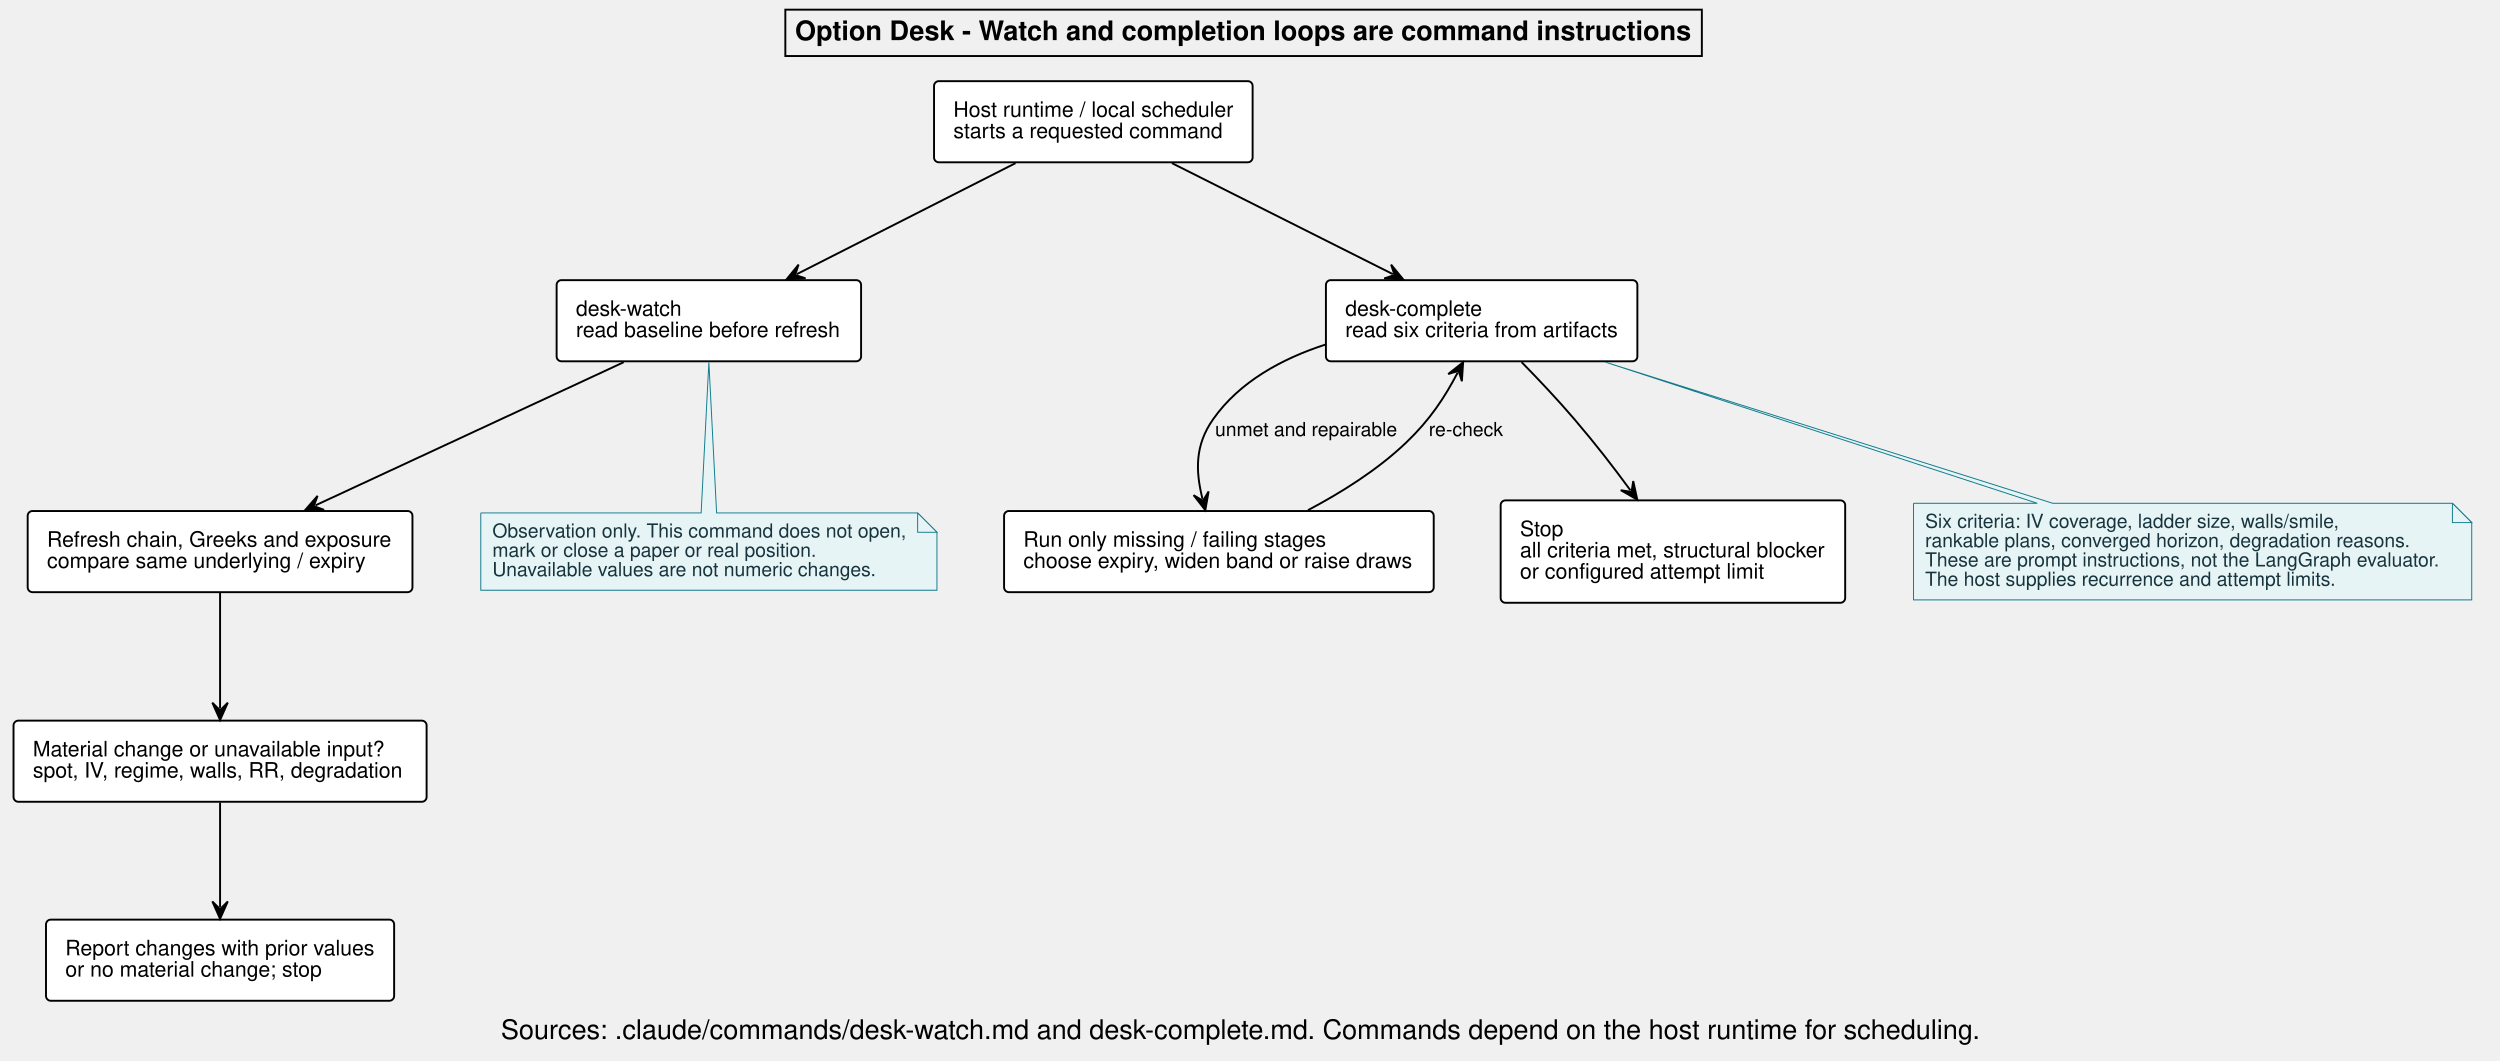
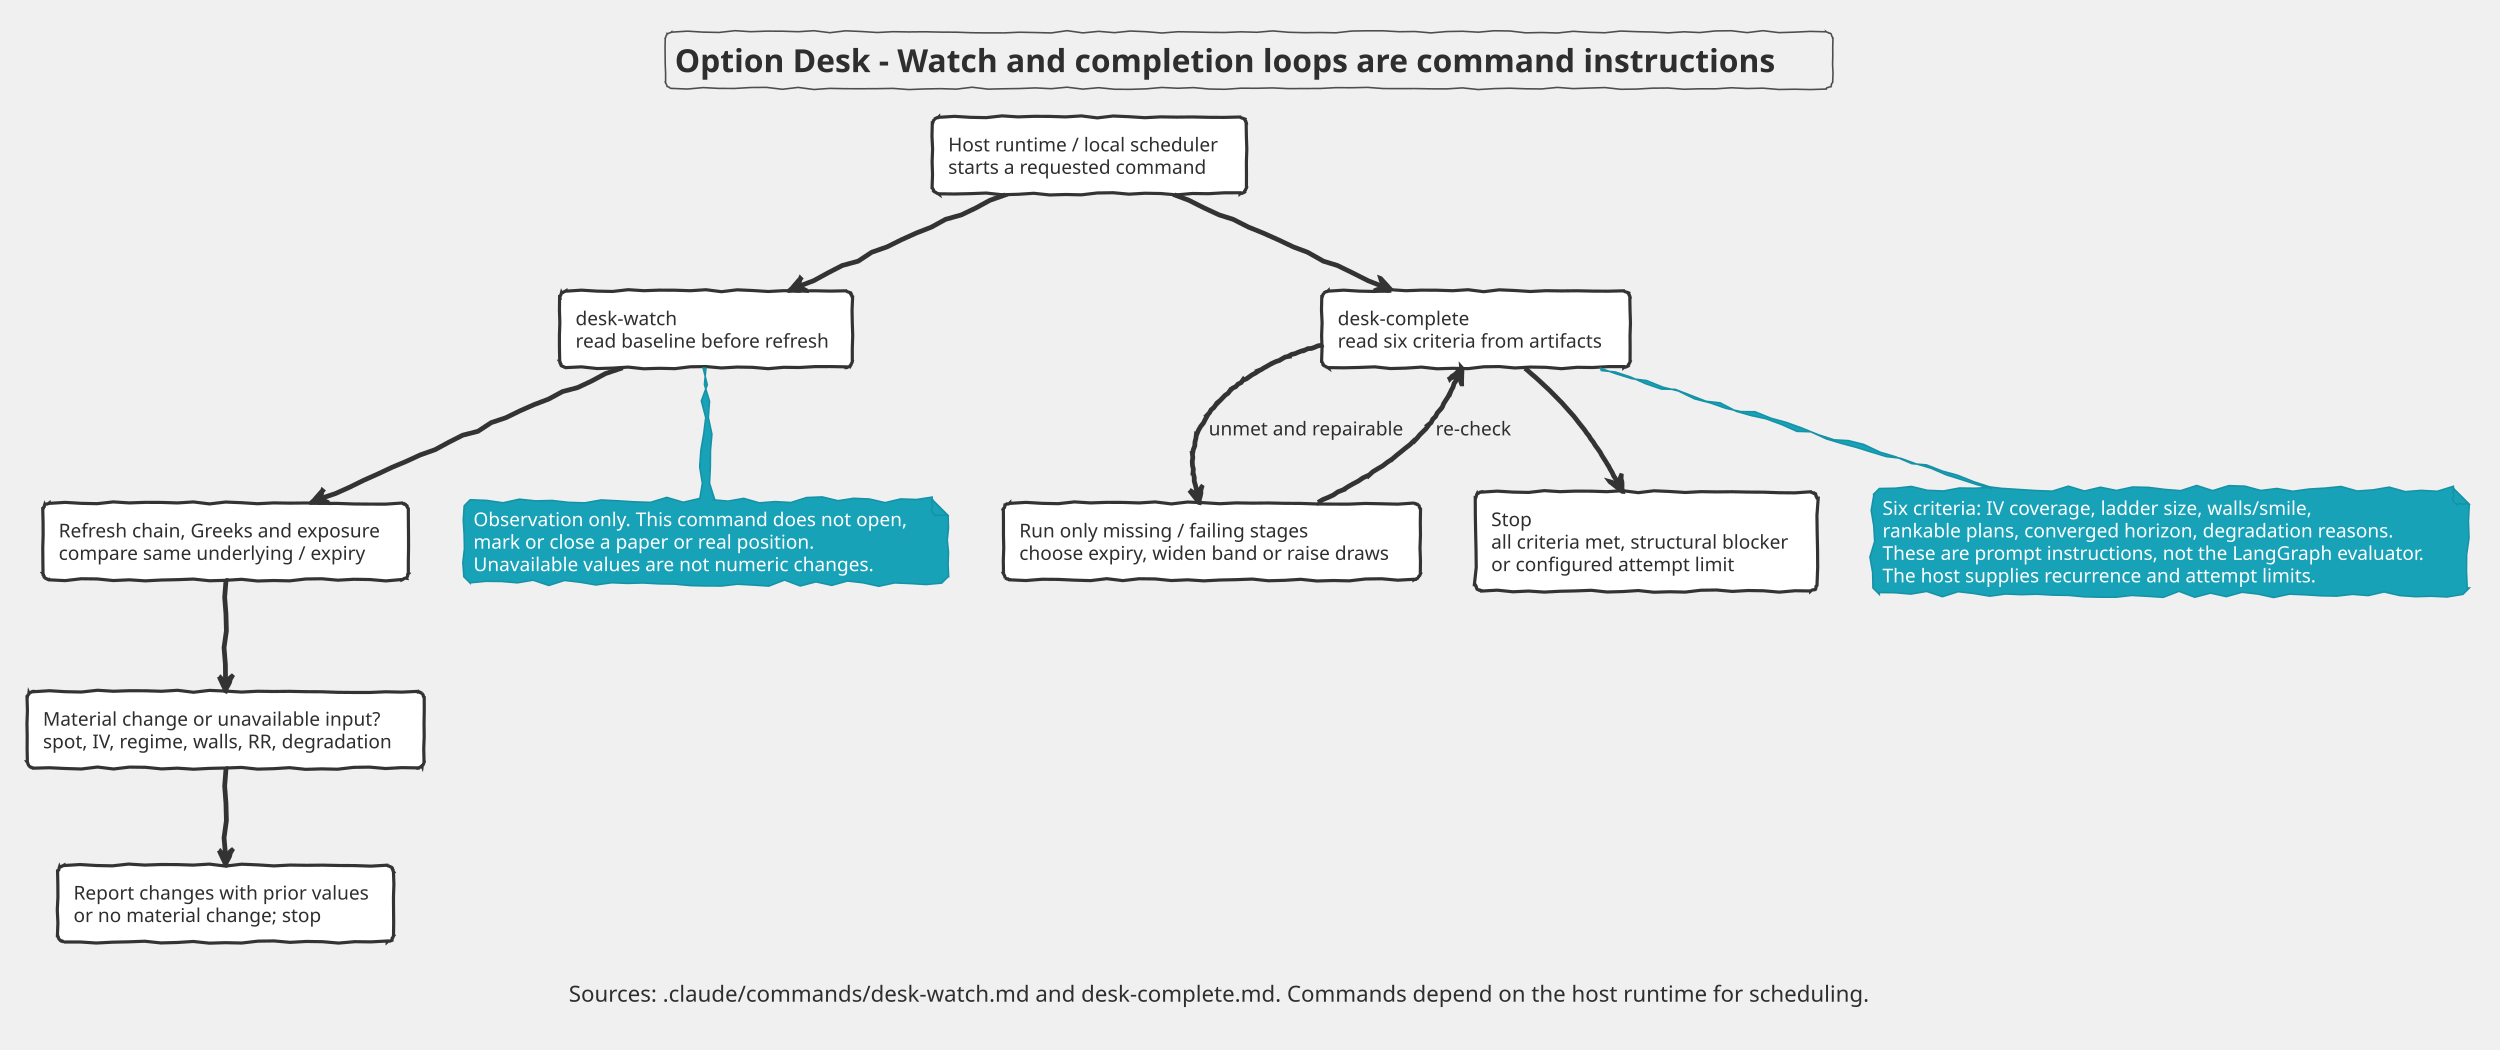
- <svg xmlns="http://www.w3.org/2000/svg" contentStyleType="text/css" data-diagram-type="DESCRIPTION" height="549px" preserveAspectRatio="none" style="width:1294px;height:549px;background:#FFFFFF;" version="1.1" viewBox="0 0 1294 549" width="1294px" zoomAndPan="magnify">
+ <svg xmlns="http://www.w3.org/2000/svg" contentStyleType="text/css" data-diagram-type="DESCRIPTION" height="687.5px" preserveAspectRatio="none" style="width:1637px;height:687px;background:#FFFFFF;" version="1.1" viewBox="0 0 1637 687" width="1637.5px" zoomAndPan="magnify">
  <defs />
  <g>
    <g class="title" data-source-line="2">
-       <rect fill="none" height="24" style="stroke:#000000;stroke-width:1;" width="474.386" x="406.492" y="5" />
-       <text fill="#000000" font-family="Helvetica" font-size="14" font-weight="700" lengthAdjust="spacing" textLength="464.386" x="411.492" y="20.78">Option Desk - Watch and completion loops are command instructions</text>
+       <polygon fill="none" points="439.779,20.833,439.779,21.052,450.136,20.402,460.493,21.035,470.85,21.25,481.207,20.09,491.565,20.752,501.922,20.389,512.279,20.434,522.636,20.762,532.993,20.113,543.35,21.41,553.707,20.177,564.064,20.627,574.421,21.283,584.779,20.744,595.136,20.904,605.493,20.8,615.85,21.019,626.207,21.082,636.564,21.443,646.921,21.532,657.278,21.541,667.635,21.099,677.992,21.316,688.35,21.565,698.707,20.082,709.064,21.54,719.421,20.524,729.778,21.389,740.135,20.318,750.492,20.762,760.849,21.606,771.206,20.783,781.564,20.943,791.921,21.186,802.278,21.267,812.635,20.829,822.992,21.133,833.349,20.237,843.706,21.13,854.063,21.404,864.42,21.296,874.778,21.472,885.135,20.33,895.492,20.154,905.849,20.186,916.206,20.772,926.563,20.629,936.92,21.543,947.277,20.651,957.634,20.476,967.991,21.071,978.349,20.139,988.706,20.293,999.063,21.509,1009.42,21.287,1019.777,21.598,1030.134,20.498,1040.491,21.166,1050.848,21.448,1061.206,20.341,1071.563,20.733,1081.92,20.965,1092.277,21.512,1102.634,20.829,1112.991,21.315,1123.348,20.256,1133.705,20.128,1144.062,21.358,1154.419,20.087,1164.777,21.363,1175.134,21.049,1185.491,20.554,1195.848,20.833,1195.801,20.72,1196.498,21.225,1196.987,21.226,1197.694,21.755,1198.131,21.632,1198.794,22.054,1198.992,22.136,1199.194,22.707,1199.361,23.265,1199.542,23.828,1200.004,24.507,1200.015,25,1200.228,25,1200.073,30.741,1200.108,36.481,1199.969,42.222,1200.263,47.962,1200.015,53.703,1200.064,53.723,1199.826,54.315,1199.331,54.8,1199.152,55.417,1199.208,56.13,1198.794,56.649,1198.851,56.787,1198.199,56.879,1197.573,57.034,1196.997,57.311,1196.346,57.405,1195.848,57.87,1195.848,58.301,1185.491,58.64,1175.134,58.418,1164.777,58.593,1154.419,57.727,1144.062,57.96,1133.705,57.466,1123.348,58.165,1112.991,58.127,1102.634,58.445,1092.277,57.63,1081.92,57.73,1071.563,58.331,1061.206,58.46,1050.848,57.336,1040.491,57.667,1030.134,58.025,1019.777,57.233,1009.42,58.238,999.063,58.138,988.706,57.764,978.349,58.018,967.991,58.629,957.634,57.544,947.277,58.198,936.92,58.167,926.563,57.99,916.206,58.016,905.849,57.988,895.492,57.219,885.135,57.452,874.778,57.389,864.42,57.936,854.063,57.961,843.706,58.038,833.349,57.566,822.992,57.799,812.635,57.744,802.278,58.47,791.921,58.314,781.564,57.364,771.206,57.794,760.849,57.268,750.492,58.17,740.135,58.503,729.778,58.437,719.421,57.416,709.064,58.353,698.707,57.096,688.35,58.078,677.992,57.558,667.635,57.97,657.278,58.12,646.921,58.361,636.564,57.12,626.207,58.365,615.85,58.055,605.493,58.24,595.136,58.648,584.779,57.875,574.421,58.052,564.064,58.092,553.707,58.075,543.35,57.869,532.993,58.61,522.636,57.234,512.279,58.458,501.922,57.219,491.565,57.307,481.207,57.911,470.85,57.899,460.493,57.356,450.136,58.3,439.779,57.87,439.793,57.904,439.286,57.858,438.689,57.595,437.952,56.993,437.369,56.766,436.833,56.649,436.791,56.632,436.703,56.107,436.474,55.524,436.197,54.921,435.747,54.247,435.612,53.703,435.833,53.703,435.832,47.962,435.596,42.222,435.529,36.481,435.473,30.741,435.612,25,435.543,24.971,435.901,24.429,436.079,23.812,436.211,23.177,436.745,22.708,436.833,22.054,436.772,21.907,437.489,21.971,438.068,21.703,438.65,21.441,439.282,21.3,439.779,20.833" style="stroke:#4D4D4D;stroke-width:1.042;" />
+       <text fill="#2E2E2E" font-family="'Segoe Print'" font-size="20.833" font-weight="700" lengthAdjust="spacing" textLength="751.902" x="441.862" y="47.225">Option Desk - Watch and completion loops are command instructions</text>
    </g>
    <g class="entity" data-qualified-name="host" data-source-line="4" id="ent0002">
-       <rect fill="#FFFFFF" height="42" rx="2.5" ry="2.5" style="stroke:#000000;stroke-width:1;" width="164.896" x="483.46" y="42" />
-       <text fill="#000000" font-family="Helvetica" font-size="11" lengthAdjust="spacing" textLength="144.896" x="493.46" y="60.47">Host runtime / local scheduler</text>
-       <text fill="#000000" font-family="Helvetica" font-size="11" lengthAdjust="spacing" textLength="139.401" x="493.46" y="71.47">starts a requested command</text>
+       <polygon fill="#FFFFFF" points="614.625,76.62,614.625,76.838,625.013,76.188,635.4,76.821,645.788,77.036,656.175,75.876,666.563,76.538,676.95,76.175,687.338,76.22,697.725,76.549,708.113,75.899,718.5,77.196,728.888,75.963,739.275,76.413,749.663,77.069,760.051,76.53,770.438,76.691,780.826,76.586,791.213,76.805,801.601,76.869,811.988,76.62,812.066,76.807,812.667,77.079,813.257,77.326,813.79,77.433,814.407,77.745,814.935,77.84,815.16,77.933,814.947,78.333,815.64,79.109,815.572,79.568,816.082,80.268,816.155,80.786,815.983,80.786,816.131,89.175,816.412,97.564,816.138,105.952,816.192,114.341,816.155,122.73,816.264,122.775,816.044,123.374,815.665,123.907,815.515,124.535,814.995,125.01,814.935,125.676,814.972,125.767,814.418,126.096,813.815,126.306,813.248,126.605,812.513,126.497,811.988,126.896,811.988,126.217,801.601,126.249,791.213,126.835,780.826,126.691,770.438,127.606,760.051,126.714,749.663,126.539,739.275,127.134,728.888,126.201,718.5,126.355,708.113,127.572,697.725,127.35,687.338,127.661,676.95,126.561,666.563,127.229,656.175,127.511,645.788,126.404,635.4,126.796,625.013,127.027,614.625,126.896,614.712,127.105,614.035,126.651,613.508,126.556,612.784,125.986,612.178,125.703,611.679,125.676,611.84,125.743,611.205,124.991,611.354,124.565,611.013,123.936,610.616,123.283,610.458,122.73,610.336,122.73,610.618,114.341,610.354,105.952,610.664,97.564,610.266,89.175,610.458,80.786,610.656,80.868,610.858,80.261,611.025,79.64,611.206,79.025,611.668,78.526,611.679,77.84,611.76,78.037,612.29,77.65,612.893,77.438,613.429,77.066,614.131,77.093,614.625,76.62" style="stroke:#333333;stroke-width:2.083;" />
+       <text fill="#2E2E2E" font-family="'Segoe Print'" font-size="12.5" lengthAdjust="spacing" textLength="184.863" x="620.875" y="99.121">Host runtime / local scheduler</text>
+       <text fill="#2E2E2E" font-family="'Segoe Print'" font-size="12.5" lengthAdjust="spacing" textLength="173.376" x="620.875" y="113.843">starts a requested command</text>
    </g>
    <g class="entity" data-qualified-name="watch" data-source-line="5" id="ent0003">
-       <rect fill="#FFFFFF" height="42" rx="2.5" ry="2.5" style="stroke:#000000;stroke-width:1;" width="157.586" x="288.11" y="145" />
-       <text fill="#000000" font-family="Helvetica" font-size="11" lengthAdjust="spacing" textLength="55.634" x="298.11" y="163.47">desk-watch</text>
-       <text fill="#000000" font-family="Helvetica" font-size="11" lengthAdjust="spacing" textLength="137.586" x="298.11" y="174.47">read baseline before refresh</text>
+       <polygon fill="#FFFFFF" points="370.594,190.432,370.594,190.651,380.779,190,390.965,190.633,401.15,190.848,411.335,189.689,421.521,190.351,431.706,189.988,441.892,190.032,452.077,190.361,462.262,189.712,472.448,191.009,482.633,189.775,492.819,190.226,503.004,190.882,513.189,190.343,523.375,190.503,533.56,190.399,543.746,190.618,553.931,190.432,553.963,190.509,554.598,190.864,555.199,191.135,555.789,191.382,556.322,191.49,556.877,191.652,557.026,191.714,557.347,192.335,557.134,192.735,557.827,193.51,557.759,193.97,558.098,194.599,558.283,194.599,557.926,202.987,558.074,211.376,558.355,219.765,558.081,228.153,558.098,236.542,558.132,236.556,557.962,237.176,557.743,237.776,557.364,238.309,557.214,238.937,556.877,239.488,556.801,239.305,556.326,239.824,555.772,240.152,555.169,240.363,554.602,240.661,553.931,240.709,553.931,240.206,543.746,240.029,533.56,240.061,523.375,240.647,513.189,240.504,503.004,241.418,492.819,240.527,482.633,240.351,472.448,240.946,462.262,240.014,452.077,240.168,441.892,241.385,431.706,241.162,421.521,241.474,411.335,240.374,401.15,241.041,390.965,241.324,380.779,240.217,370.594,240.709,370.581,240.678,370.021,240.505,369.502,240.43,368.825,239.975,368.298,239.881,367.647,239.488,367.47,239.415,367.186,238.809,367.321,238.377,366.685,237.625,366.834,237.199,366.427,236.542,366.499,236.542,366.334,228.153,366.304,219.765,366.586,211.376,366.323,202.987,366.427,194.599,366.617,194.677,366.494,193.936,367.113,193.502,367.315,192.895,367.482,192.274,367.647,191.652,367.654,191.667,368.333,191.641,368.908,191.361,369.438,190.974,370.04,190.762,370.594,190.432" style="stroke:#333333;stroke-width:2.083;" />
+       <text fill="#2E2E2E" font-family="'Segoe Print'" font-size="12.5" lengthAdjust="spacing" textLength="71.112" x="376.844" y="212.934">desk-watch</text>
+       <text fill="#2E2E2E" font-family="'Segoe Print'" font-size="12.5" lengthAdjust="spacing" textLength="170.837" x="376.844" y="227.655">read baseline before refresh</text>
    </g>
    <g class="entity" data-qualified-name="refresh" data-source-line="6" id="ent0004">
-       <rect fill="#FFFFFF" height="42" rx="2.5" ry="2.5" style="stroke:#000000;stroke-width:1;" width="199.153" x="14.33" y="264.5" />
-       <text fill="#000000" font-family="Helvetica" font-size="11" lengthAdjust="spacing" textLength="179.153" x="24.33" y="282.97">Refresh chain, Greeks and exposure</text>
-       <text fill="#000000" font-family="Helvetica" font-size="11" lengthAdjust="spacing" textLength="165.075" x="24.33" y="293.97">compare same underlying / expiry</text>
+       <polygon fill="#FFFFFF" points="32.156,329.39,32.156,329.609,42.658,328.959,53.161,329.592,63.663,329.807,74.165,328.647,84.667,329.309,95.169,328.946,105.672,328.991,116.174,329.319,126.676,328.67,137.178,329.967,147.68,328.734,158.183,329.184,168.685,329.84,179.187,329.301,189.689,329.461,200.192,329.357,210.694,329.576,221.196,329.639,231.698,330,242.2,330.089,252.703,330.098,263.205,329.39,263.239,329.472,263.856,329.783,264.477,330.104,264.877,329.891,265.652,330.584,266.151,330.611,266.056,330.571,266.566,331.271,266.481,331.723,266.861,332.369,267.365,333.066,267.372,333.557,267.355,333.557,267.408,341.946,267.489,350.334,267.516,358.723,267.37,367.112,267.372,375.5,267.464,375.538,266.944,376.014,266.975,376.717,266.815,377.341,266.538,377.916,266.151,378.447,266.233,378.643,265.498,378.536,264.886,378.726,264.301,378.979,263.786,379.404,263.205,379.667,263.205,379.462,252.703,380.377,242.2,379.485,231.698,379.31,221.196,379.905,210.694,378.972,200.192,379.126,189.689,380.343,179.187,380.121,168.685,380.432,158.183,379.332,147.68,380,137.178,380.282,126.676,379.175,116.174,379.567,105.672,379.798,95.169,380.346,84.667,379.663,74.165,380.149,63.663,379.09,53.161,378.962,42.658,380.192,32.156,379.667,32.061,379.437,31.635,379.586,31.005,379.245,30.353,378.849,29.752,378.577,29.21,378.447,29.357,378.508,28.87,377.818,28.912,377.347,28.3,376.605,28.432,376.172,27.99,375.5,28.158,375.5,28.075,367.112,28.006,358.723,28.242,350.334,28.203,341.946,27.99,333.557,28.044,333.579,28.32,333.003,28.436,332.361,28.952,331.884,29.016,331.221,29.21,330.611,29.233,330.666,29.718,330.171,30.335,329.993,31.048,330.049,31.624,329.772,32.156,329.39" style="stroke:#333333;stroke-width:2.083;" />
+       <text fill="#2E2E2E" font-family="'Segoe Print'" font-size="12.5" lengthAdjust="spacing" textLength="218.549" x="38.406" y="351.892">Refresh chain, Greeks and exposure</text>
+       <text fill="#2E2E2E" font-family="'Segoe Print'" font-size="12.5" lengthAdjust="spacing" textLength="209.412" x="38.406" y="366.614">compare same underlying / expiry</text>
    </g>
    <g class="entity" data-qualified-name="change" data-source-line="7" id="ent0005">
-       <rect fill="#FFFFFF" height="42" rx="2.5" ry="2.5" style="stroke:#000000;stroke-width:1;" width="213.81" x="7" y="373" />
-       <text fill="#000000" font-family="Helvetica" font-size="11" lengthAdjust="spacing" textLength="182.843" x="17" y="391.47">Material change or unavailable input?</text>
-       <text fill="#000000" font-family="Helvetica" font-size="11" lengthAdjust="spacing" textLength="193.81" x="17" y="402.47">spot, IV, regime, walls, RR, degradation</text>
+       <polygon fill="#FFFFFF" points="21.875,452.724,21.875,452.943,32.359,452.292,42.843,452.925,53.327,453.14,63.811,451.981,74.295,452.643,84.779,452.279,95.263,452.324,105.748,452.653,116.231,452.003,126.716,453.3,137.2,452.067,147.684,452.518,158.168,453.174,168.652,452.634,179.136,452.795,189.62,452.69,200.104,452.91,210.588,452.973,221.072,453.334,231.556,453.423,242.04,453.431,252.524,452.989,263.008,453.207,273.492,452.724,273.586,452.949,273.986,452.736,274.761,453.429,275.221,453.361,275.92,453.871,276.439,453.944,276.28,453.878,276.661,454.524,277.165,455.221,277.155,455.705,277.449,456.315,277.659,456.89,277.777,456.89,277.804,465.279,277.658,473.668,277.759,482.056,277.46,490.445,277.659,498.834,277.75,498.871,277.591,499.496,277.313,500.071,277.123,500.683,276.528,501.127,276.439,501.78,276.352,501.571,275.767,501.825,275.252,502.249,274.645,502.449,274.172,502.975,273.492,503,273.492,502.818,263.008,502.643,252.524,503.238,242.04,502.306,231.556,502.46,221.072,503.676,210.588,503.454,200.104,503.765,189.62,502.665,179.136,503.333,168.652,503.615,158.168,502.508,147.684,502.901,137.2,503.132,126.716,503.679,116.231,502.996,105.748,503.482,95.263,502.423,84.779,502.295,74.295,503.525,63.811,502.253,53.327,503.531,42.843,503.216,32.359,502.721,21.875,503,21.828,502.887,21.347,502.903,20.657,502.416,20.186,502.458,19.445,501.847,18.929,501.78,19.127,501.862,18.84,501.255,18.519,500.634,18.212,500.018,18.186,499.519,17.708,498.834,17.921,498.834,17.767,490.445,17.802,482.056,17.663,473.668,17.957,465.279,17.708,456.89,17.758,456.911,18.008,456.324,18.001,455.631,18.311,455.069,18.855,454.604,18.929,453.944,18.986,454.082,19.512,453.686,20.064,453.353,20.667,453.142,21.195,452.748,21.875,452.724" style="stroke:#333333;stroke-width:2.083;" />
+       <text fill="#2E2E2E" font-family="'Segoe Print'" font-size="12.5" lengthAdjust="spacing" textLength="226.056" x="28.125" y="475.225">Material change or unavailable input?</text>
+       <text fill="#2E2E2E" font-family="'Segoe Print'" font-size="12.5" lengthAdjust="spacing" textLength="239.117" x="28.125" y="489.947">spot, IV, regime, walls, RR, degradation</text>
    </g>
    <g class="entity" data-qualified-name="report" data-source-line="8" id="ent0006">
-       <rect fill="#FFFFFF" height="42" rx="2.5" ry="2.5" style="stroke:#000000;stroke-width:1;" width="180.193" x="23.81" y="476" />
-       <text fill="#000000" font-family="Helvetica" font-size="11" lengthAdjust="spacing" textLength="160.193" x="33.81" y="494.47">Report changes with prior values</text>
-       <text fill="#000000" font-family="Helvetica" font-size="11" lengthAdjust="spacing" textLength="133.3" x="33.81" y="505.47">or no material change; stop</text>
+       <polygon fill="#FFFFFF" points="41.875,566.536,41.875,566.755,52.456,566.105,63.037,566.737,73.618,566.952,84.199,565.793,94.78,566.455,105.361,566.092,115.942,566.137,126.523,566.465,137.105,565.816,147.685,567.113,158.267,565.88,168.848,566.33,179.429,566.986,190.01,566.447,200.591,566.607,211.172,566.503,221.753,566.722,232.334,566.785,242.915,567.146,253.496,566.536,253.585,566.751,254.176,566.998,254.708,567.106,255.326,567.417,255.946,567.738,256.442,567.756,256.211,567.661,256.904,568.436,256.835,568.896,257.346,569.595,257.26,570.048,257.663,570.703,257.639,570.703,257.92,579.091,257.646,587.48,257.699,595.869,257.78,604.258,257.663,612.646,257.796,612.702,257.417,613.235,257.267,613.863,256.747,614.338,256.778,615.041,256.442,615.592,256.515,615.768,255.912,615.979,255.345,616.277,254.61,616.17,253.999,616.36,253.496,616.813,253.496,616.165,242.915,616.751,232.334,616.608,221.753,617.523,211.172,616.631,200.591,616.456,190.01,617.051,179.429,616.118,168.848,616.272,158.267,617.489,147.685,617.267,137.105,617.578,126.523,616.478,115.942,617.145,105.361,617.428,94.78,616.321,84.199,616.713,73.618,616.944,63.037,617.492,52.456,616.808,41.875,616.813,41.937,616.961,41.212,616.391,40.606,616.107,40.174,616.242,39.423,615.606,38.929,615.592,39.092,615.66,38.751,615.031,38.355,614.378,38.083,613.778,38.1,613.296,37.708,612.646,37.604,612.646,37.914,604.258,37.516,595.869,37.923,587.48,37.877,579.091,37.708,570.703,37.787,570.735,37.968,570.12,38.43,569.621,38.637,569.017,38.739,568.368,38.929,567.756,38.964,567.843,39.501,567.471,40.202,567.498,40.717,567.074,41.309,566.836,41.875,566.536" style="stroke:#333333;stroke-width:2.083;" />
+       <text fill="#2E2E2E" font-family="'Segoe Print'" font-size="12.5" lengthAdjust="spacing" textLength="199.121" x="48.125" y="589.038">Report changes with prior values</text>
+       <text fill="#2E2E2E" font-family="'Segoe Print'" font-size="12.5" lengthAdjust="spacing" textLength="167.633" x="48.125" y="603.759">or no material change; stop</text>
    </g>
    <g class="entity" data-qualified-name="complete" data-source-line="9" id="ent0007">
-       <rect fill="#FFFFFF" height="42" rx="2.5" ry="2.5" style="stroke:#000000;stroke-width:1;" width="161.201" x="686.3" y="145" />
-       <text fill="#000000" font-family="Helvetica" font-size="11" lengthAdjust="spacing" textLength="71.532" x="696.3" y="163.47">desk-complete</text>
-       <text fill="#000000" font-family="Helvetica" font-size="11" lengthAdjust="spacing" textLength="141.201" x="696.3" y="174.47">read six criteria from artifacts</text>
+       <polygon fill="#FFFFFF" points="869.667,190.432,869.667,190.651,879.853,190,890.039,190.633,900.225,190.848,910.411,189.689,920.597,190.351,930.783,189.988,940.97,190.032,951.156,190.361,961.342,189.712,971.528,191.009,981.714,189.775,991.9,190.226,1002.086,190.882,1012.272,190.343,1022.458,190.503,1032.645,190.399,1042.831,190.618,1053.017,190.681,1063.203,190.432,1063.281,190.62,1063.881,190.891,1064.472,191.138,1065.005,191.246,1065.622,191.557,1066.149,191.652,1066.375,191.746,1066.162,192.146,1066.855,192.921,1066.786,193.381,1067.297,194.08,1067.37,194.599,1067.198,194.599,1067.346,202.987,1067.627,211.376,1067.353,219.765,1067.406,228.153,1067.37,236.542,1067.478,236.587,1067.259,237.187,1066.88,237.72,1066.73,238.348,1066.21,238.823,1066.149,239.488,1066.187,239.579,1065.633,239.908,1065.03,240.119,1064.463,240.417,1063.728,240.31,1063.203,240.709,1063.203,240.029,1053.017,240.061,1042.831,240.647,1032.645,240.504,1022.458,241.418,1012.272,240.527,1002.086,240.351,991.9,240.946,981.714,240.014,971.528,240.168,961.342,241.385,951.156,241.162,940.97,241.474,930.783,240.374,920.597,241.041,910.411,241.324,900.225,240.217,890.039,240.609,879.853,240.84,869.667,240.709,869.753,240.918,869.077,240.463,868.55,240.369,867.825,239.799,867.22,239.515,866.72,239.488,866.882,239.555,866.246,238.804,866.395,238.377,866.054,237.748,865.658,237.096,865.5,236.542,865.377,236.542,865.659,228.153,865.396,219.765,865.706,211.376,865.308,202.987,865.5,194.599,865.698,194.681,865.899,194.074,866.067,193.453,866.247,192.837,866.709,192.338,866.72,191.652,866.802,191.849,867.332,191.463,867.934,191.25,868.471,190.878,869.173,190.906,869.667,190.432" style="stroke:#333333;stroke-width:2.083;" />
+       <text fill="#2E2E2E" font-family="'Segoe Print'" font-size="12.5" lengthAdjust="spacing" textLength="91.577" x="875.917" y="212.934">desk-complete</text>
+       <text fill="#2E2E2E" font-family="'Segoe Print'" font-size="12.5" lengthAdjust="spacing" textLength="181.036" x="875.917" y="227.655">read six criteria from artifacts</text>
    </g>
    <g class="entity" data-qualified-name="work" data-source-line="10" id="ent0008">
-       <rect fill="#FFFFFF" height="42" rx="2.5" ry="2.5" style="stroke:#000000;stroke-width:1;" width="222.383" x="519.71" y="264.5" />
-       <text fill="#000000" font-family="Helvetica" font-size="11" lengthAdjust="spacing" textLength="157.131" x="529.71" y="282.97">Run only missing / failing stages</text>
-       <text fill="#000000" font-family="Helvetica" font-size="11" lengthAdjust="spacing" textLength="202.383" x="529.71" y="293.97">choose expiry, widen band or raise draws</text>
+       <polygon fill="#FFFFFF" points="661.177,329.39,661.177,329.609,671.764,328.959,682.351,329.592,692.938,329.807,703.525,328.647,714.112,329.309,724.699,328.946,735.285,328.991,745.872,329.319,756.459,328.67,767.046,329.967,777.633,328.734,788.22,329.184,798.807,329.84,809.394,329.301,819.981,329.461,830.568,329.357,841.155,329.576,851.741,329.639,862.328,330,872.915,330.089,883.502,330.098,894.089,329.656,904.676,329.873,915.263,330.122,925.85,329.39,925.754,329.159,926.529,329.852,926.989,329.783,927.689,330.294,928.141,330.208,928.796,330.611,928.774,330.602,929.278,331.298,929.269,331.783,929.562,332.392,929.881,333.013,930.017,333.557,930.161,333.557,930.015,341.946,930.116,350.334,929.818,358.723,930.115,367.112,930.017,375.5,930.192,375.573,929.915,376.149,929.725,376.76,929.129,377.204,928.831,377.771,928.796,378.447,928.714,378.247,928.199,378.672,927.592,378.872,927.119,379.397,926.416,379.367,925.85,379.667,925.85,379.31,915.263,379.905,904.676,378.972,894.089,379.126,883.502,380.343,872.915,380.121,862.328,380.432,851.741,379.332,841.155,380,830.568,380.282,819.981,379.175,809.394,379.567,798.807,379.798,788.22,380.346,777.633,379.663,767.046,380.149,756.459,379.09,745.872,378.962,735.285,380.192,724.699,378.92,714.112,380.197,703.525,379.882,692.938,379.388,682.351,379.298,671.764,380.145,661.177,379.667,661.137,379.571,660.667,379.613,659.925,379.002,659.491,379.133,658.884,378.846,658.231,378.447,658.309,378.479,658.002,377.864,657.976,377.365,657.695,376.76,657.309,376.112,657.01,375.5,657.104,375.5,656.965,367.112,657.259,358.723,657.064,350.334,657.07,341.946,657.01,333.557,656.815,333.476,657.125,332.914,657.669,332.449,657.88,331.846,657.973,331.194,658.231,330.611,658.188,330.507,658.791,330.296,659.318,329.902,660.054,330.012,660.686,329.872,661.177,329.39" style="stroke:#333333;stroke-width:2.083;" />
+       <text fill="#2E2E2E" font-family="'Segoe Print'" font-size="12.5" lengthAdjust="spacing" textLength="199.493" x="667.427" y="351.892">Run only missing / failing stages</text>
+       <text fill="#2E2E2E" font-family="'Segoe Print'" font-size="12.5" lengthAdjust="spacing" textLength="252.173" x="667.427" y="366.614">choose expiry, widen band or raise draws</text>
    </g>
    <g class="entity" data-qualified-name="stop" data-source-line="11" id="ent0009">
-       <rect fill="#FFFFFF" height="53" rx="2.5" ry="2.5" style="stroke:#000000;stroke-width:1;" width="178.324" x="776.74" y="259" />
-       <text fill="#000000" font-family="Helvetica" font-size="11" lengthAdjust="spacing" textLength="22.628" x="786.74" y="277.47">Stop</text>
-       <text fill="#000000" font-family="Helvetica" font-size="11" lengthAdjust="spacing" textLength="158.324" x="786.74" y="288.47">all criteria met, structural blocker</text>
-       <text fill="#000000" font-family="Helvetica" font-size="11" lengthAdjust="spacing" textLength="126.554" x="786.74" y="299.47">or configured attempt limit</text>
+       <polygon fill="#FFFFFF" points="970.167,322.026,970.167,322.245,980.426,321.594,990.686,322.227,1000.945,322.442,1011.204,321.283,1021.464,321.945,1031.723,321.582,1041.983,321.626,1052.242,321.955,1062.502,321.305,1072.761,322.602,1083.02,321.369,1093.28,321.82,1103.539,322.476,1113.799,321.936,1124.058,322.097,1134.318,321.992,1144.577,322.212,1154.836,322.275,1165.096,322.636,1175.355,322.725,1185.615,322.026,1185.705,322.244,1186.238,322.351,1186.855,322.663,1187.476,322.983,1187.876,322.771,1188.561,323.246,1188.779,323.336,1188.71,323.796,1189.22,324.495,1189.134,324.948,1189.515,325.594,1189.781,326.192,1190.554,326.192,1189.731,337.525,1189.891,348.858,1190.134,360.191,1190.215,371.524,1189.781,382.857,1189.78,382.857,1189.629,383.485,1189.11,383.96,1189.14,384.663,1188.981,385.287,1188.561,385.804,1188.62,385.946,1188.053,386.244,1187.318,386.137,1186.707,386.327,1186.121,386.581,1185.615,387.024,1185.615,386.963,1175.355,386.819,1165.096,387.734,1154.836,386.842,1144.577,386.667,1134.318,387.262,1124.058,386.329,1113.799,386.483,1103.539,387.7,1093.28,387.478,1083.02,387.789,1072.761,386.689,1062.502,387.357,1052.242,387.639,1041.983,386.532,1031.723,386.924,1021.464,387.155,1011.204,387.703,1000.945,387.02,990.686,387.506,980.426,386.447,970.167,387.024,970.077,386.807,969.644,386.942,968.893,386.306,968.466,386.455,967.837,386.114,967.22,385.804,967.134,385.768,966.863,385.167,966.879,384.686,966.392,383.996,966.434,383.525,966,382.857,965.424,382.857,966.643,371.524,966.505,360.191,966.255,348.858,966.049,337.525,966,326.192,966.233,326.289,966.441,325.685,966.543,325.036,966.818,324.46,966.934,323.818,967.22,323.246,967.316,323.476,967.83,323.052,968.422,322.813,968.907,322.319,969.524,322.14,970.167,322.026" style="stroke:#333333;stroke-width:2.083;" />
+       <text fill="#2E2E2E" font-family="'Segoe Print'" font-size="12.5" lengthAdjust="spacing" textLength="26.953" x="976.417" y="344.527">Stop</text>
+       <text fill="#2E2E2E" font-family="'Segoe Print'" font-size="12.5" lengthAdjust="spacing" textLength="202.948" x="976.417" y="359.249">all criteria met, structural blocker</text>
+       <text fill="#2E2E2E" font-family="'Segoe Print'" font-size="12.5" lengthAdjust="spacing" textLength="164.819" x="976.417" y="373.971">or configured attempt limit</text>
    </g>
    <g class="entity" data-qualified-name="GMN18" data-source-line="21" id="ent0019">
-       <path d="M248.85,265.5 L248.85,305.5 A0,0 0 0 0 248.85,305.5 L484.967,305.5 A0,0 0 0 0 484.967,305.5 L484.967,275.5 L474.967,265.5 L370.91,265.5 L366.91,187.47 L362.91,265.5 L248.85,265.5 A0,0 0 0 0 248.85,265.5" fill="#E6F4F5" style="stroke:#117A8B;stroke-width:0.5;" />
-       <path d="M474.967,265.5 L474.967,275.5 L484.967,275.5 L474.967,265.5" fill="#E6F4F5" style="stroke:#117A8B;stroke-width:0.5;" />
-       <text fill="#17343D" font-family="Helvetica" font-size="10" lengthAdjust="spacing" textLength="215.117" x="254.85" y="278.2">Observation only. This command does not open,</text>
-       <text fill="#17343D" font-family="Helvetica" font-size="10" lengthAdjust="spacing" textLength="167.856" x="254.85" y="288.2">mark or close a paper or real position.</text>
-       <text fill="#17343D" font-family="Helvetica" font-size="10" lengthAdjust="spacing" textLength="199.56" x="254.85" y="298.2">Unavailable values are not numeric changes.</text>
+       <path d="M303.729,331.401 L303.924,331.401 L303.346,340.65 L303.908,349.9 L304.099,359.15 L303.069,368.399 L303.729,377.649 L307.896,381.816 L307.896,381.6 L318.187,380.631 L328.479,380.75 L338.77,381.626 L349.062,379.895 L359.353,383.354 L369.645,380.065 L379.936,381.266 L390.228,383.016 L400.519,381.577 L410.811,382.005 L421.102,381.727 L431.394,382.312 L441.685,382.48 L451.976,383.443 L462.268,383.68 L472.56,383.703 L482.851,382.523 L493.142,383.103 L503.434,383.766 L513.725,379.812 L524.017,383.7 L534.308,380.992 L544.6,383.299 L554.891,380.441 L565.183,381.625 L575.474,383.876 L585.766,381.68 L596.057,382.108 L606.349,382.756 L616.64,381.816 L620.807,377.649 L621.192,377.649 L620.803,369.649 L621.073,361.65 L620.277,353.65 L621.07,345.65 L620.807,337.651 L621.166,338.01 L619.014,335.858 L617.042,333.885 L614.24,331.084 L612.047,328.89 L610.39,327.234 L610.39,325.508 L600.108,327.07 L589.826,326.688 L579.543,329.127 L569.261,326.749 L558.979,326.281 L548.696,327.868 L538.414,325.382 L528.131,325.792 L517.849,329.037 L507.567,328.444 L497.284,329.274 L487.002,326.34 L476.72,328.121 L466.438,327.234 L468.076,327.313 L464.606,316.402 L465.13,305.685 L465.224,294.946 L466.163,284.249 L463.822,273.392 L464.596,262.687 L461.255,251.782 L462.271,241.088 L460.392,240.997 L463.147,251.924 L459.24,262.529 L462.12,273.461 L460.761,284.189 L458.923,294.893 L458.164,305.65 L459.898,316.527 L458.104,327.234 L458.104,326.403 L447.375,328.878 L436.646,325.699 L425.917,328.949 L415.188,328.579 L404.458,327.914 L393.729,327.365 L383,329.252 L372.271,328.938 L361.542,327.704 L350.812,327.979 L340.083,326.872 L329.354,329.224 L318.625,327.664 L307.896,327.234 L303.729,331.401" fill="#17A2B8" style="stroke:#1592A6;stroke-width:1.042;" />
+       <path d="M610.39,327.234 L610.585,327.234 L610.006,328.901 L610.569,330.567 L610.76,332.234 L609.73,333.901 L610.39,335.567 L612.473,337.651 L612.473,337.579 L614.14,337.256 L615.807,337.296 L617.473,337.588 L619.14,337.011 L620.807,337.651 L621.169,338.013 L618.311,335.155 L616.511,333.355 L614.84,331.683 L612.417,329.261 L610.39,327.234" fill="#17A2B8" style="stroke:#1592A6;stroke-width:1.042;" />
+       <text fill="#FFFFFF" font-family="'Segoe Print'" font-size="12.5" lengthAdjust="spacing" textLength="295.203" x="309.979" y="344.527">Observation only. This command does not open,</text>
+       <text fill="#FFFFFF" font-family="'Segoe Print'" font-size="12.5" lengthAdjust="spacing" textLength="232.721" x="309.979" y="359.249">mark or close a paper or real position.</text>
+       <text fill="#FFFFFF" font-family="'Segoe Print'" font-size="12.5" lengthAdjust="spacing" textLength="269.403" x="309.979" y="373.971">Unavailable values are not numeric changes.</text>
    </g>
    <g class="entity" data-qualified-name="GMN21" data-source-line="26" id="ent0022">
-       <path d="M990.44,260.5 L990.44,310.5 A0,0 0 0 0 990.44,310.5 L1279.37,310.5 A0,0 0 0 0 1279.37,310.5 L1279.37,270.5 L1269.37,260.5 L1062.49,260.5 L831.01,187.47 L1054.49,260.5 L990.44,260.5 A0,0 0 0 0 990.44,260.5" fill="#E6F4F5" style="stroke:#117A8B;stroke-width:0.5;" />
-       <path d="M1269.37,260.5 L1269.37,270.5 L1279.37,270.5 L1269.37,260.5" fill="#E6F4F5" style="stroke:#117A8B;stroke-width:0.5;" />
-       <text fill="#17343D" font-family="Helvetica" font-size="10" lengthAdjust="spacing" textLength="216.186" x="996.44" y="273.2">Six criteria: IV coverage, ladder size, walls/smile,</text>
-       <text fill="#17343D" font-family="Helvetica" font-size="10" lengthAdjust="spacing" textLength="252.388" x="996.44" y="283.2">rankable plans, converged horizon, degradation reasons.</text>
-       <text fill="#17343D" font-family="Helvetica" font-size="10" lengthAdjust="spacing" textLength="267.93" x="996.44" y="293.2">These are prompt instructions, not the LangGraph evaluator.</text>
-       <text fill="#17343D" font-family="Helvetica" font-size="10" lengthAdjust="spacing" textLength="212.876" x="996.44" y="303.2">The host supplies recurrence and attempt limits.</text>
+       <path d="M1226.417,324.046 L1227.001,324.046 L1225.266,334.208 L1226.954,344.37 L1227.527,354.532 L1224.435,364.693 L1226.201,374.855 L1226.417,385.017 L1230.583,389.183 L1230.583,387.999 L1240.911,388.118 L1251.239,388.994 L1261.567,387.263 L1271.894,390.721 L1282.222,387.433 L1292.55,388.634 L1302.878,390.383 L1313.205,388.945 L1323.533,389.373 L1333.861,389.094 L1344.189,389.679 L1354.516,389.848 L1364.844,390.81 L1375.172,391.047 L1385.5,391.07 L1395.827,389.891 L1406.155,390.471 L1416.483,391.134 L1426.811,387.18 L1437.138,391.068 L1447.466,388.36 L1457.794,390.666 L1468.122,387.808 L1478.449,388.993 L1488.777,391.243 L1499.105,389.048 L1509.433,389.476 L1519.76,390.124 L1530.088,390.339 L1540.416,389.172 L1550.744,389.981 L1561.071,387.593 L1571.399,389.973 L1581.727,390.706 L1592.055,390.418 L1602.382,390.886 L1612.71,389.183 L1616.877,385.017 L1615.535,385.017 L1615.065,374.073 L1615.151,363.129 L1616.713,352.185 L1616.331,341.241 L1616.877,330.296 L1617.323,330.743 L1614.679,328.099 L1612.486,325.905 L1610.776,324.196 L1608.107,321.527 L1606.46,319.88 L1606.46,318.438 L1595.956,321.683 L1585.452,321.09 L1574.948,321.92 L1564.444,318.986 L1553.939,320.767 L1543.435,321.52 L1532.931,318.568 L1522.427,319.614 L1511.923,320.23 L1501.419,321.69 L1490.915,319.868 L1480.41,321.165 L1469.906,318.342 L1459.402,317.999 L1448.898,321.279 L1438.394,317.888 L1427.889,321.294 L1417.385,320.454 L1406.881,319.136 L1396.377,318.897 L1385.873,321.154 L1375.369,319.048 L1364.864,321.524 L1354.36,318.344 L1343.856,321.595 L1333.352,321.225 L1322.848,320.56 L1312.344,319.88 L1312.381,320.006 L1302.756,318.787 L1292.503,315.458 L1281.986,311.248 L1271.901,308.483 L1261.421,304.395 L1251.929,303.621 L1241.32,299.099 L1231.17,296.118 L1220.387,291.012 L1210.384,288.525 L1200.962,287.989 L1190.718,284.692 L1180.179,280.406 L1169.794,276.635 L1159.712,273.882 L1149.178,269.611 L1139.887,269.514 L1129.981,267.351 L1119.648,263.756 L1109.618,261.177 L1098.794,255.935 L1088.808,253.504 L1078.267,249.212 L1068.636,247.973 L1058.443,244.846 L1048.083,241.161 L1048.534,242.628 L1057.739,243.579 L1067.66,246.86 L1077.976,251.422 L1087.92,254.778 L1096.881,254.939 L1106.985,258.812 L1117.109,262.751 L1126.331,263.76 L1136.962,269.348 L1146.727,272.123 L1156.278,274.198 L1166.32,277.87 L1176.642,282.455 L1185.635,282.717 L1195.991,287.412 L1205.81,290.362 L1215.515,292.938 L1225.379,296.033 L1235.2,298.988 L1244.441,300.057 L1254.466,303.678 L1264.26,306.544 L1274.533,310.966 L1284.396,314.059 L1294.299,317.282 L1304.01,319.88 L1304.01,319.072 L1293.521,319.692 L1283.031,319.546 L1272.542,321.482 L1262.052,321.065 L1251.562,318.531 L1241.073,319.677 L1230.583,319.88 L1226.417,324.046" fill="#17A2B8" style="stroke:#1592A6;stroke-width:1.042;" />
+       <path d="M1606.46,319.88 L1606.655,319.88 L1606.077,321.546 L1606.639,323.213 L1606.83,324.88 L1605.8,326.546 L1606.46,328.213 L1608.543,330.296 L1608.543,330.225 L1610.21,329.902 L1611.877,329.942 L1613.543,330.233 L1615.21,329.656 L1616.877,330.296 L1617.239,330.659 L1614.381,327.801 L1612.581,326 L1610.91,324.329 L1608.487,321.907 L1606.46,319.88" fill="#17A2B8" style="stroke:#1592A6;stroke-width:1.042;" />
+       <text fill="#FFFFFF" font-family="'Segoe Print'" font-size="12.5" lengthAdjust="spacing" textLength="297.394" x="1232.667" y="337.173">Six criteria: IV coverage, ladder size, walls/smile,</text>
+       <text fill="#FFFFFF" font-family="'Segoe Print'" font-size="12.5" lengthAdjust="spacing" textLength="346.661" x="1232.667" y="351.895">rankable plans, converged horizon, degradation reasons.</text>
+       <text fill="#FFFFFF" font-family="'Segoe Print'" font-size="12.5" lengthAdjust="spacing" textLength="368.585" x="1232.667" y="366.616">These are prompt instructions, not the LangGraph evaluator.</text>
+       <text fill="#FFFFFF" font-family="'Segoe Print'" font-size="12.5" lengthAdjust="spacing" textLength="295.294" x="1232.667" y="381.338">The host supplies recurrence and attempt limits.</text>
    </g>
    <g class="link" data-entity-1="ent0002" data-entity-2="ent0003" data-link-type="dependency" data-source-line="12" id="lnk10">
-       <path d="M525.63,84.44 C491.11,101.96 446.97,124.365 412.47,141.875" fill="none" id="host-to-watch" style="stroke:#000000;stroke-width:1;" />
-       <polygon fill="#000000" points="407.12,144.59,416.956,144.084,411.579,142.327,413.335,136.95,407.12,144.59" style="stroke:#000000;stroke-width:1;" />
+       <path d="M658.219,127.317 L658.337,127.584 L648.322,131.092 L639.002,136.164 L629.456,140.726 L619.164,143.615 L609.861,148.722 L600.001,152.58 L590.362,156.935 L580.878,161.636 L570.863,165.146 L561.903,171.026 L551.572,173.824 L542.153,178.674 L532.846,183.774 L522.939,187.526" fill="none" style="stroke:#333333;stroke-width:3.125;" />
+       <polygon fill="#333333" points="517.229,190.067,517.229,190.14,519.281,189.922,521.333,190.132,523.385,190.203,525.436,189.815,527.488,190.062,527.479,190.037,526.335,189.501,525.24,189.093,524.179,188.772,523.002,188.148,521.987,187.95,522.167,188.018,522.206,186.771,522.768,185.725,523.395,184.703,523.65,183.538,524.1,182.449,524.117,182.464,522.717,183.965,521.398,185.538,520.039,187.076,518.754,188.68,517.229,190.067" style="stroke:#333333;stroke-width:3.125;" />
    </g>
    <g class="link" data-entity-1="ent0003" data-entity-2="ent0004" data-link-type="dependency" data-source-line="13" id="lnk11">
-       <path d="M322.84,187.47 C276.54,208.97 209.602,240.053 163.332,261.543" fill="none" id="watch-to-refresh" style="stroke:#000000;stroke-width:1;" />
-       <polygon fill="#000000" points="157.89,264.07,167.738,263.907,162.425,261.964,164.368,256.651,157.89,264.07" style="stroke:#000000;stroke-width:1;" />
+       <path d="M406.021,241.088 L406.137,241.356 L396.455,244.622 L387.455,249.458 L378.234,253.783 L368.281,256.427 L359.297,261.298 L349.767,264.916 L340.455,269.033 L331.293,273.496 L321.612,276.764 L312.965,282.412 L302.973,284.966 L293.877,289.578 L284.889,294.442 L275.266,297.844 L266.015,302.103 L256.624,306.037 L247.404,310.367 L238.101,314.506 L228.957,319.009 L219.668,323.179 L209.96,326.387" fill="none" style="stroke:#333333;stroke-width:3.125;" />
+       <polygon fill="#333333" points="204.229,328.88,204.23,328.953,206.28,328.752,208.333,328.979,210.386,329.067,212.434,328.697,214.488,328.961,214.478,328.935,213.337,328.391,212.246,327.973,211.19,327.643,210.014,327.01,209.005,326.802,209.184,326.873,209.233,325.625,209.805,324.584,210.44,323.567,210.704,322.405,211.164,321.319,211.181,321.335,209.768,322.824,208.435,324.385,207.064,325.912,205.766,327.505,204.229,328.88" style="stroke:#333333;stroke-width:3.125;" />
    </g>
    <g class="link" data-entity-1="ent0004" data-entity-2="ent0005" data-link-type="dependency" data-source-line="14" id="lnk12">
-       <path d="M113.91,306.53 C113.91,325.45 113.91,347.69 113.91,366.7" fill="none" id="refresh-to-change" style="stroke:#000000;stroke-width:1;" />
-       <polygon fill="#000000" points="113.91,372.7,117.91,363.7,113.91,367.7,109.91,363.7,113.91,372.7" style="stroke:#000000;stroke-width:1;" />
+       <path d="M147.688,380.109 L147.979,380.109 L147.112,391.102 L147.956,402.095 L148.243,413.088 L146.697,424.081 L147.58,435.074 L147.688,446.067" fill="none" style="stroke:#333333;stroke-width:3.125;" />
+       <polygon fill="#333333" points="147.688,452.317,147.754,452.347,148.389,450.384,149.416,448.595,150.314,446.749,150.794,444.717,151.854,442.942,151.835,442.923,150.916,443.671,150.093,444.515,149.337,445.426,148.351,446.106,147.688,447.109,147.823,447.245,146.699,446.121,145.972,445.394,145.294,444.715,144.333,443.755,143.521,442.942,143.542,442.952,144.344,444.813,145.244,446.718,146.097,448.601,147.04,450.525,147.688,452.317" style="stroke:#333333;stroke-width:3.125;" />
    </g>
    <g class="link" data-entity-1="ent0005" data-entity-2="ent0006" data-link-type="dependency" data-source-line="15" id="lnk13">
-       <path d="M113.91,415.44 C113.91,432.96 113.91,452.08 113.91,469.59" fill="none" id="change-to-report" style="stroke:#000000;stroke-width:1;" />
-       <polygon fill="#000000" points="113.91,475.59,117.91,466.59,113.91,470.59,109.91,466.59,113.91,475.59" style="stroke:#000000;stroke-width:1;" />
+       <path d="M147.688,503.421 L147.979,503.421 L147.112,514.721 L147.956,526.021 L148.243,537.322 L146.697,548.621 L147.688,559.922" fill="none" style="stroke:#333333;stroke-width:3.125;" />
+       <polygon fill="#333333" points="147.688,566.172,147.754,566.201,148.389,564.238,149.416,562.449,150.314,560.603,150.794,558.571,151.854,556.797,151.835,556.778,150.916,557.525,150.093,558.369,149.337,559.28,148.351,559.96,147.688,560.963,147.823,561.099,146.699,559.975,145.972,559.248,145.294,558.569,144.333,557.609,143.521,556.797,143.542,556.806,144.344,558.667,145.244,560.572,146.097,562.455,147.04,564.379,147.688,566.172" style="stroke:#333333;stroke-width:3.125;" />
    </g>
    <g class="link" data-entity-1="ent0002" data-entity-2="ent0007" data-link-type="dependency" data-source-line="16" id="lnk14">
-       <path d="M606.58,84.44 C641.45,101.96 686.079,124.386 720.929,141.896" fill="none" id="host-to-complete" style="stroke:#000000;stroke-width:1;" />
-       <polygon fill="#000000" points="726.29,144.59,720.044,136.975,721.822,142.345,716.452,144.124,726.29,144.59" style="stroke:#000000;stroke-width:1;" />
+       <path d="M768.854,127.317 L768.972,127.584 L778.367,131.093 L788.454,136.167 L798.315,140.731 L807.437,143.618 L817.539,148.728 L827.089,152.587 L836.858,156.943 L846.781,161.646 L856.177,165.156 L866.621,171.039 L875.702,173.837 L885.691,178.688 L895.789,183.79 L905.293,187.543" fill="none" style="stroke:#333333;stroke-width:3.125;" />
+       <polygon fill="#333333" points="911.01,190.067,911.064,190.116,909.525,188.451,908.303,187.073,906.977,185.602,905.312,183.823,904.117,182.47,904.091,182.46,904.404,183.515,904.844,184.619,905.372,185.758,905.596,186.778,906.246,187.964,906.315,188.143,905.068,188.186,904.023,188.752,903.003,189.381,901.839,189.639,900.751,190.093,900.751,190.117,902.803,190.077,904.855,190.145,906.907,190.161,908.959,190.276,911.01,190.067" style="stroke:#333333;stroke-width:3.125;" />
    </g>
    <g class="link" data-entity-1="ent0007" data-entity-2="ent0008" data-link-type="dependency" data-source-line="17" id="lnk15">
-       <path d="M685.93,178.39 C663.48,185.68 641.55,197.59 627.91,217 C618.39,230.53 618.819,243.808 622.419,258.248" fill="none" id="complete-to-work" style="stroke:#000000;stroke-width:1;" />
-       <polygon fill="#000000" points="623.87,264.07,625.574,254.37,622.66,259.219,617.812,256.305,623.87,264.07" style="stroke:#000000;stroke-width:1;" />
-       <text fill="#000000" font-family="Helvetica" font-size="10" lengthAdjust="spacing" textLength="94.507" x="628.91" y="225.7">unmet and repairable</text>
+       <path d="M865.115,226.015 L865.143,226.108 L862.912,226.482 L860.846,227.402 L858.727,228.144 L856.431,228.302 L854.379,229.269 L854.367,229.235 L852.197,229.856 L850.089,230.648 L848.025,231.558 L845.812,232.06 L843.807,233.133 L843.91,233.368 L841.631,233.771 L839.654,234.859 L837.712,236.031 L835.558,236.717 L833.515,237.659 L833.53,237.686 L831.53,238.693 L829.597,239.826 L827.631,240.899 L825.728,242.088 L823.622,242.895 L823.79,243.157 L821.917,244.36 L819.935,245.394 L818.112,246.675 L816.297,247.968 L814.246,248.894 L814.041,248.631 L812.691,250.504 L810.665,251.51 L809.153,253.175 L807.112,254.162 L805.504,255.705 L805.482,255.682 L804.144,257.487 L802.293,258.758 L800.744,260.344 L799.221,261.956 L797.515,263.378 L797.663,263.501 L796.09,265.094 L794.77,266.897 L793.039,268.36 L791.921,270.33 L790.396,271.963 L790.619,272.084 L789.237,274.529 L787.966,277.034 L786.18,279.26 L784.772,281.691 L783.697,284.303 L783.417,284.241 L783.111,286.829 L782.489,289.348 L782.326,291.968 L781.38,294.414 L780.899,296.964 L780.74,296.961 L781.056,299.549 L780.692,302.123 L780.812,304.707 L781.404,307.3 L781.155,309.877 L781.353,309.914 L781.982,312.559 L781.995,315.087 L782.779,317.762 L783.396,320.404 L783.62,322.973" fill="none" style="stroke:#333333;stroke-width:3.125;" />
+       <polygon fill="#333333" points="785.135,329.036,785.207,329.049,785.348,326.99,785.909,325.005,786.334,322.997,786.307,320.909,786.905,318.931,786.882,318.917,786.172,319.865,785.578,320.883,785.066,321.95,784.274,322.849,783.873,323.983,783.972,324.148,782.75,323.189,781.817,322.711,780.919,322.292,779.816,321.532,778.821,320.951,778.839,320.965,780.075,322.561,781.395,324.223,782.675,325.853,784.033,327.544,785.135,329.036" style="stroke:#333333;stroke-width:3.125;" />
+       <text fill="#2E2E2E" font-family="'Segoe Print'" font-size="12.5" lengthAdjust="spacing" textLength="130.188" x="791.438" y="285.09">unmet and repairable</text>
    </g>
    <g class="link" data-entity-1="ent0008" data-entity-2="ent0007" data-link-type="dependency" data-source-line="18" id="lnk16">
-       <path d="M676.99,264.07 C694.24,254.97 713.2,243.1 727.91,229 C740.3,217.12 747.668,205.841 754.518,192.811" fill="none" id="work-to-complete" style="stroke:#000000;stroke-width:1;" />
-       <polygon fill="#000000" points="757.31,187.5,749.582,193.605,754.983,191.926,756.663,197.328,757.31,187.5" style="stroke:#000000;stroke-width:1;" />
-       <text fill="#000000" font-family="Helvetica" font-size="10" lengthAdjust="spacing" textLength="38.345" x="739.54" y="225.7">re-check</text>
+       <path d="M863.021,328.901 L863.064,328.988 L866.24,327.094 L869.67,325.711 L873.017,324.161 L876.093,322.064 L879.544,320.725 L879.526,320.693 L882.72,318.669 L886.005,316.803 L889.352,315.045 L892.482,312.911 L895.917,311.304 L896.061,311.516 L898.876,308.926 L902.114,306.953 L905.403,305.055 L908.392,302.72 L911.539,300.615 L911.56,300.639 L914.385,298.206 L917.302,295.884 L920.174,293.509 L923.132,291.235 L925.812,288.63 L926.038,288.843 L927.927,286.853 L929.67,284.724 L931.627,282.797 L933.593,280.879 L935.243,278.662 L934.976,278.462 L937.019,276.812 L938.181,274.503 L940.013,272.695 L941.155,270.372 L942.862,268.47 L942.835,268.454 L944.413,266.532 L945.352,264.231 L946.668,262.154 L948.016,260.095 L949.136,257.902 L949.309,257.986 L950.213,255.681 L951.413,253.52 L952.134,251.127 L953.569,249.08 L954.53,246.803" fill="none" style="stroke:#333333;stroke-width:3.125;" />
+       <polygon fill="#333333" points="957.083,241.099,957.132,241.153,955.461,242.363,954.075,243.89,952.596,245.315,950.811,246.398,949.45,247.953,949.44,247.928,950.498,247.395,951.605,246.988,952.745,246.671,953.769,246.048,954.955,245.852,955.135,245.921,955.171,246.875,955.731,248.03,956.356,249.209,956.608,250.246,957.056,251.358,957.08,251.358,957.05,249.306,957.129,247.254,957.155,245.202,957.281,243.151,957.083,241.099" style="stroke:#333333;stroke-width:3.125;" />
+       <text fill="#2E2E2E" font-family="'Segoe Print'" font-size="12.5" lengthAdjust="spacing" textLength="54.144" x="940.031" y="285.09">re-check</text>
    </g>
    <g class="link" data-entity-1="ent0007" data-entity-2="ent0009" data-link-type="dependency" data-source-line="19" id="lnk17">
-       <path d="M787.55,187.41 C796.25,196.28 806.32,206.93 814.91,217 C826.25,230.3 834.509,240.984 843.909,253.784" fill="none" id="complete-to-stop" style="stroke:#000000;stroke-width:1;" />
-       <polygon fill="#000000" points="847.46,258.62,845.357,248.998,844.5,254.59,838.909,253.734,847.46,258.62" style="stroke:#000000;stroke-width:1;" />
+       <path d="M998.708,241.234 L998.772,241.307 L1000.201,242.499 L1002.005,244.12 L1003.686,245.602 L1004.967,246.623 L1006.802,248.281 L1006.778,248.255 L1008.288,249.648 L1009.923,251.174 L1011.643,252.792 L1013.067,254.092 L1014.906,255.837 L1015.089,256.017 L1016.263,257.219 L1017.97,258.947 L1019.742,260.739 L1021.136,262.158 L1022.729,263.774 L1022.753,263.795 L1024.168,265.402 L1025.691,267.104 L1027.162,268.761 L1028.732,270.505 L1029.979,271.963 L1030.224,272.155 L1031.969,274.377 L1033.557,276.474 L1035.375,278.753 L1037.205,281.041 L1038.692,283.059 L1038.418,282.868 L1040.456,285.402 L1041.592,287.307 L1043.415,289.69 L1044.531,291.58 L1046.225,293.875 L1046.198,293.858 L1047.87,296.241 L1048.911,298.234 L1050.324,300.457 L1051.768,302.7 L1052.987,304.803 L1053.156,304.897 L1054.265,307.089 L1055.663,309.442 L1056.595,311.535 L1058.221,314.016 L1059.385,316.239" fill="none" style="stroke:#333333;stroke-width:3.125;" />
+       <polygon fill="#333333" points="1062.344,321.745,1062.417,321.75,1062.047,319.688,1062.104,317.657,1062.022,315.616,1061.483,313.541,1061.577,311.514,1061.551,311.506,1061.095,312.6,1060.77,313.733,1060.535,314.893,1059.988,315.959,1059.879,317.156,1059.934,317.341,1058.687,316.607,1057.602,316.411,1056.536,316.281,1055.356,315.769,1054.236,315.458,1054.25,315.477,1055.851,316.707,1057.517,318.022,1059.151,319.296,1060.847,320.648,1062.344,321.745" style="stroke:#333333;stroke-width:3.125;" />
    </g>
    <g class="caption" data-source-line="32">
-       <text fill="#000000" font-family="Helvetica" font-size="14" lengthAdjust="spacing" textLength="768.838" x="259.266" y="537.78">Sources: .claude/commands/desk-watch.md and desk-complete.md. Commands depend on the host runtime for scheduling.</text>
+       <text fill="#2E2E2E" font-family="'Segoe Print'" font-size="14.583" lengthAdjust="spacing" textLength="890.751" x="372.438" y="655.912">Sources: .claude/commands/desk-watch.md and desk-complete.md. Commands depend on the host runtime for scheduling.</text>
    </g>
  </g>
</svg>
